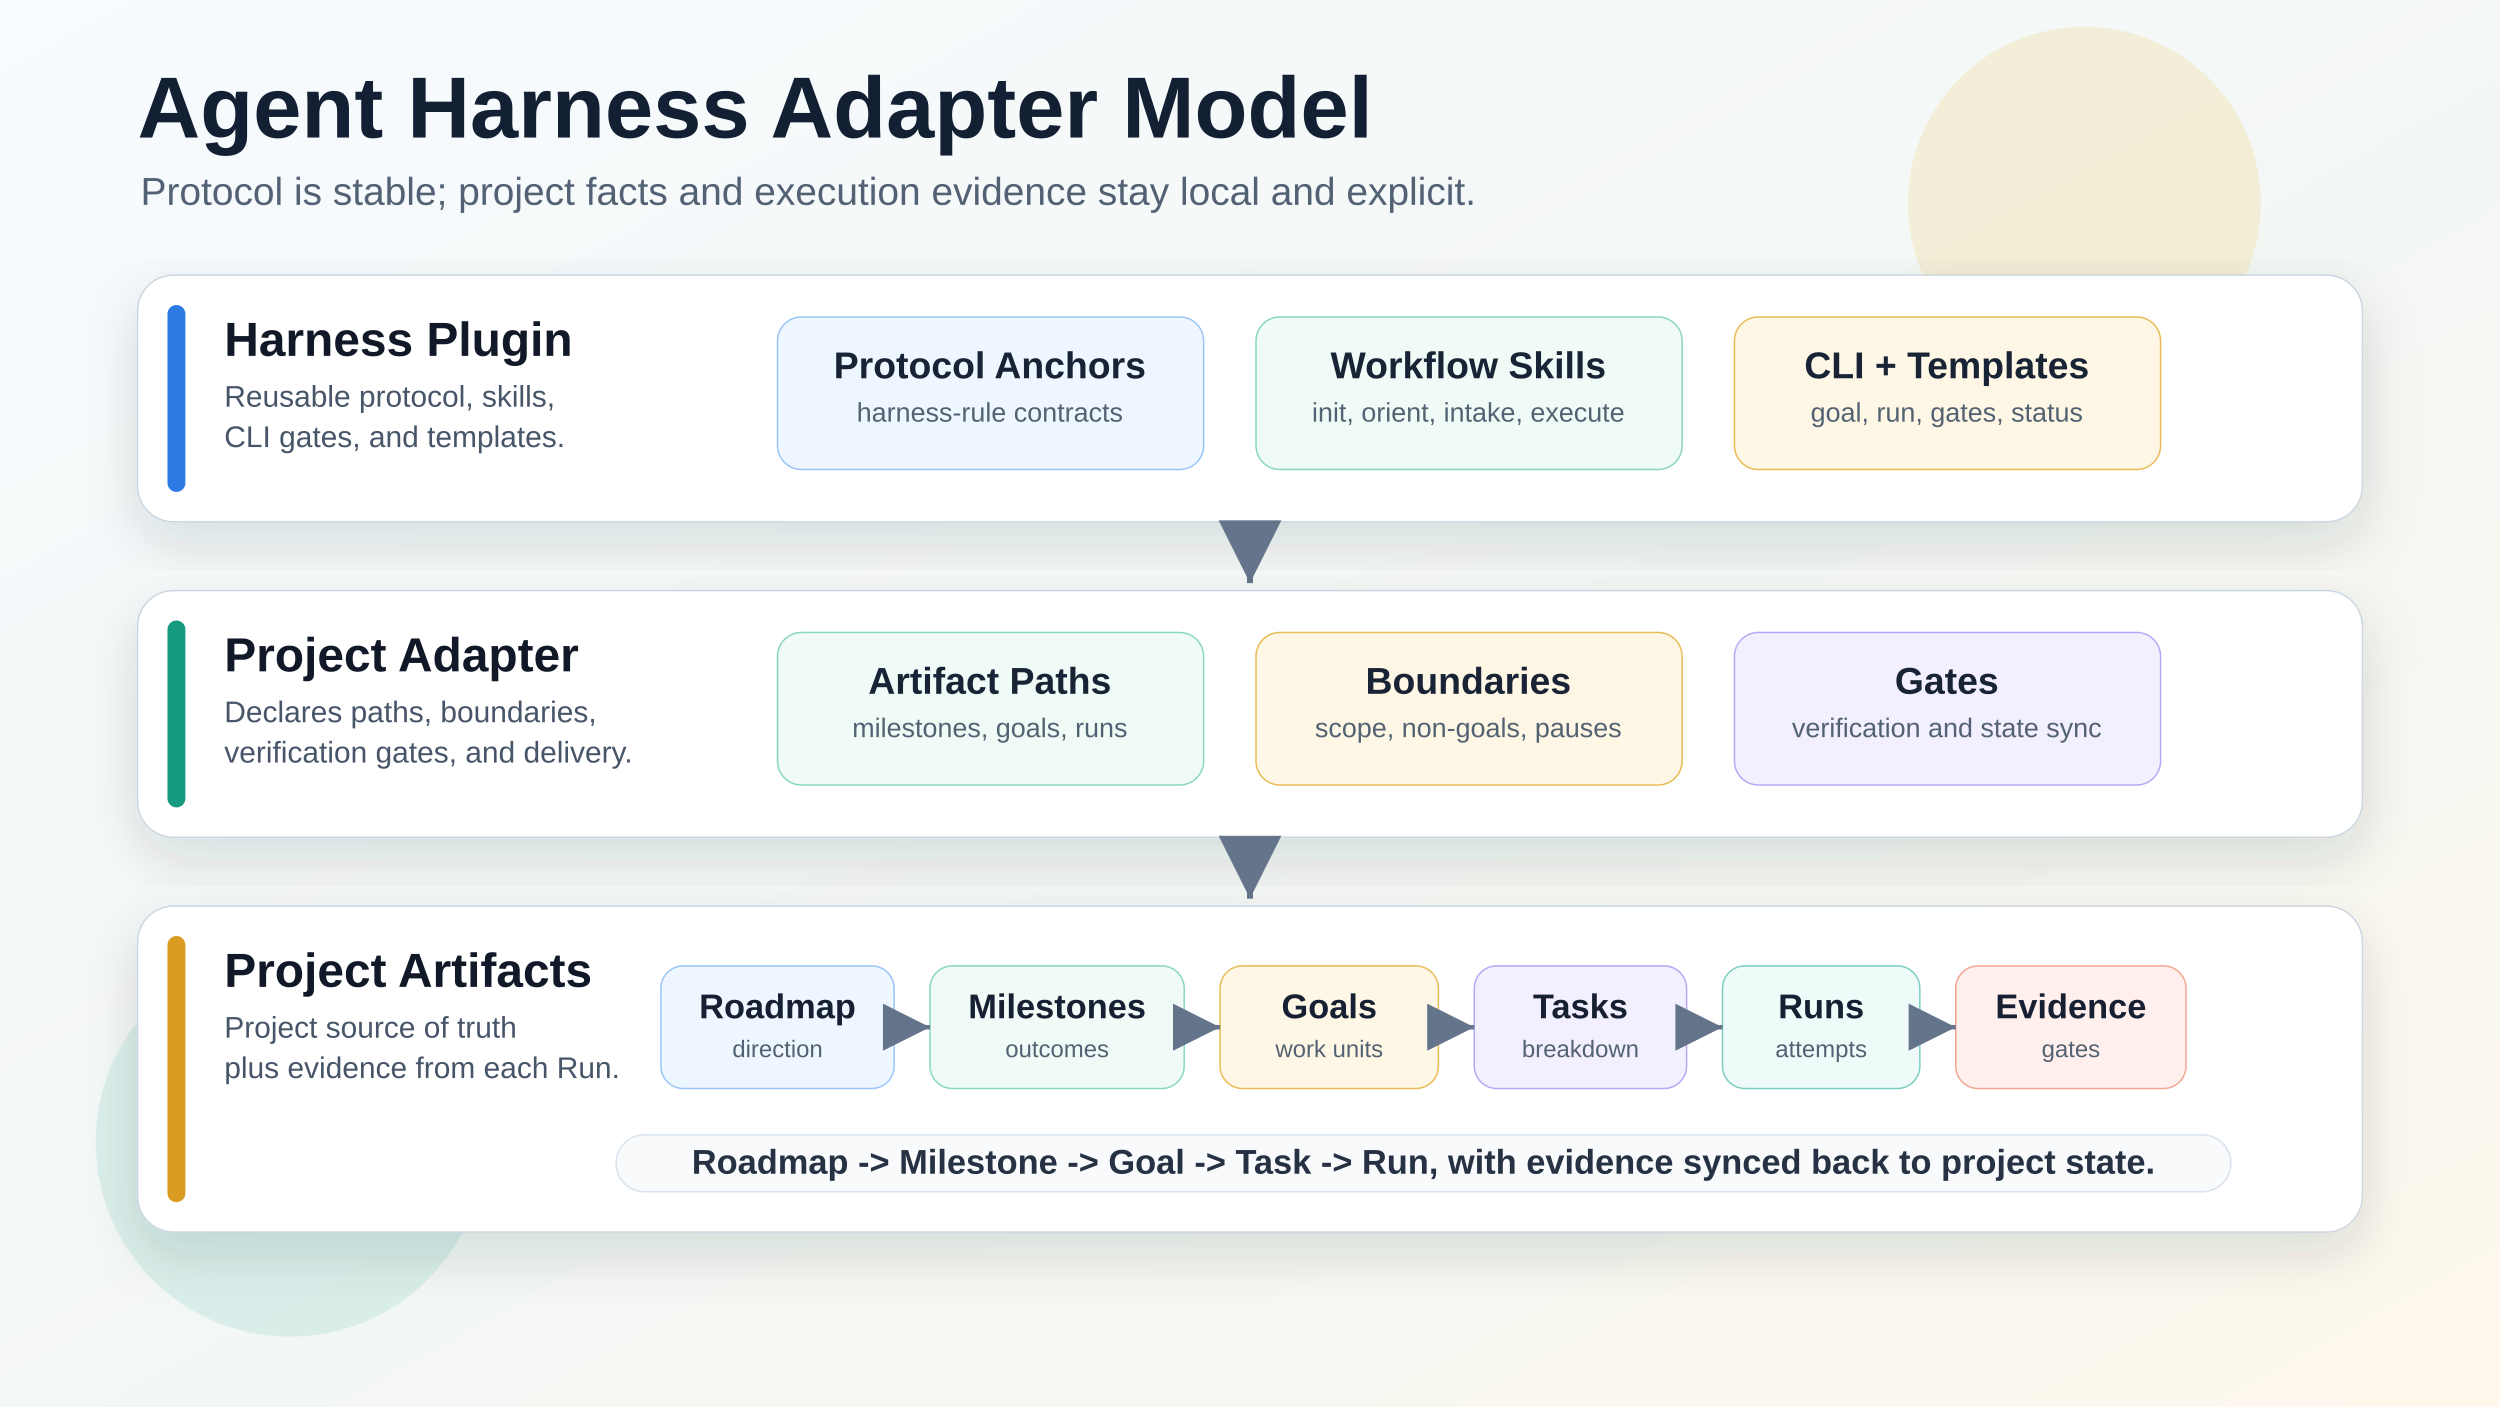
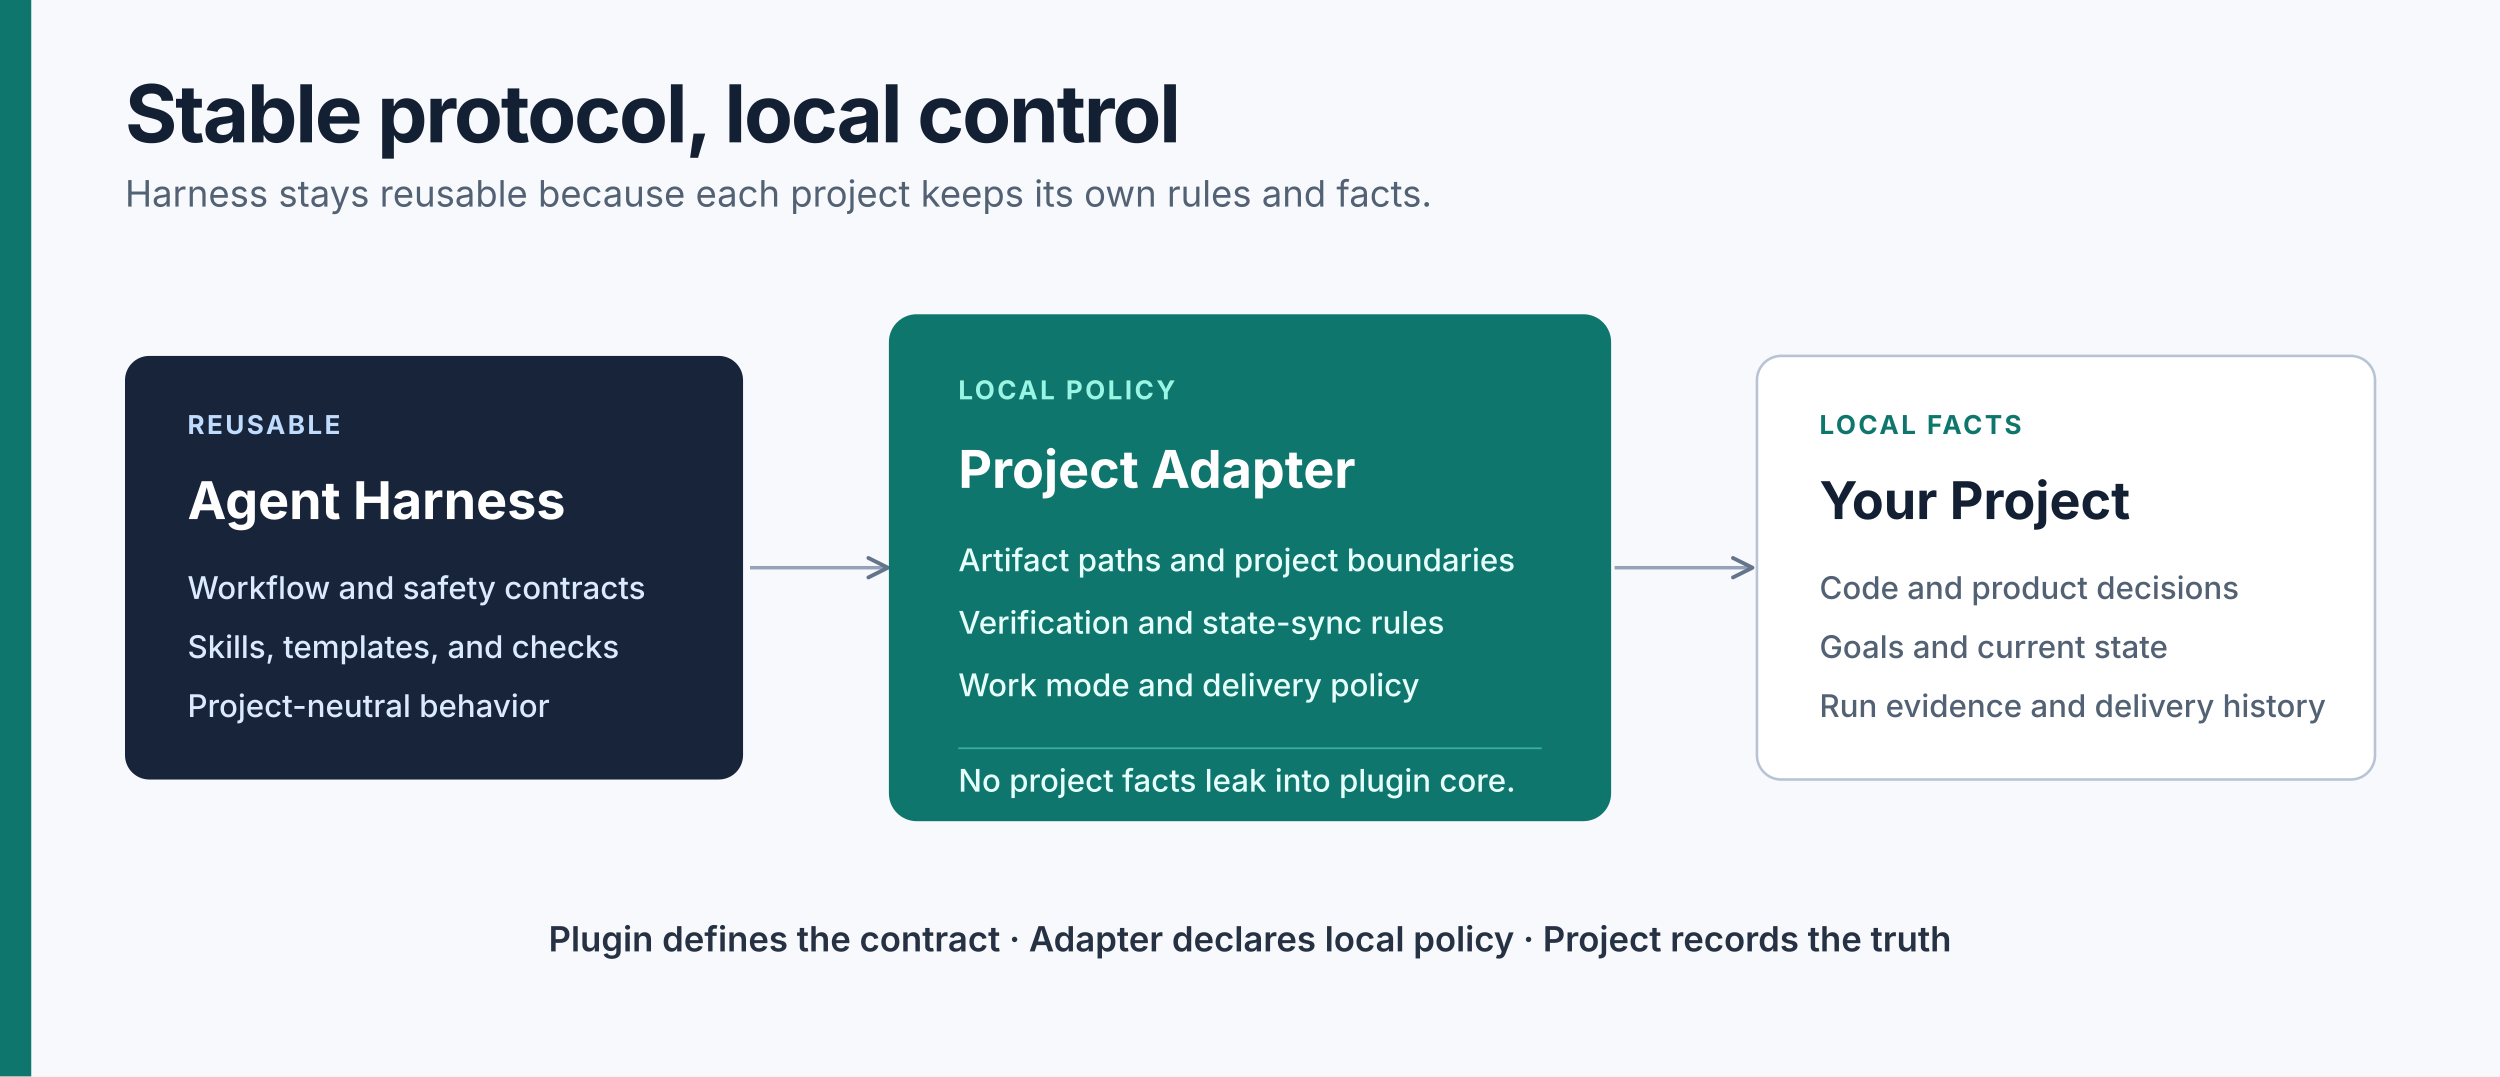
- <svg xmlns="http://www.w3.org/2000/svg" width="1672" height="941" viewBox="0 0 1672 941" role="img" aria-labelledby="title desc">
+ <svg xmlns="http://www.w3.org/2000/svg" width="1440" height="620" viewBox="0 0 1440 620" role="img" aria-labelledby="title desc">
  <defs>
-     <linearGradient id="bg" x1="0" y1="0" x2="1" y2="1">
-       <stop offset="0" stop-color="#f8fbff" />
-       <stop offset="0.55" stop-color="#f3f7f4" />
-       <stop offset="1" stop-color="#fff8ed" />
-     </linearGradient>
-     <filter id="softShadow" x="-10%" y="-15%" width="120%" height="135%">
-       <feDropShadow dx="0" dy="14" stdDeviation="18" flood-color="#1f2937" flood-opacity="0.14" />
-     </filter>
-     <marker id="arrow" viewBox="0 0 16 16" refX="14" refY="8" markerWidth="14" markerHeight="14" orient="auto-start-reverse">
-       <path d="M2 2 L14 8 L2 14 Z" fill="#64748b" />
+     <marker id="arrow" viewBox="0 0 10 10" refX="8" refY="5" markerWidth="7" markerHeight="7" orient="auto">
+       <path d="M1 1 L9 5 L1 9" fill="none" stroke="#64748b" stroke-width="1.6" stroke-linecap="round" stroke-linejoin="round" />
    </marker>
    <style>
-       text { font-family: Arial, Helvetica, sans-serif; }
-       .title { font-size: 58px; font-weight: 700; fill: #132033; }
-       .subtitle { font-size: 26px; font-weight: 400; fill: #526173; }
-       .layer-title { font-size: 32px; font-weight: 700; fill: #111827; }
-       .layer-note { font-size: 20px; font-weight: 500; fill: #475569; }
-       .card-title { font-size: 25px; font-weight: 700; fill: #182335; }
-       .card-note { font-size: 18px; font-weight: 500; fill: #536272; }
-       .chip { font-size: 23px; font-weight: 700; fill: #172033; }
-       .chip-note { font-size: 16px; font-weight: 500; fill: #536272; }
-       .footer { font-size: 23px; font-weight: 600; fill: #263243; }
+       text { font-family: -apple-system, BlinkMacSystemFont, "Segoe UI", sans-serif; }
+       .title { font-size: 46px; font-weight: 720; letter-spacing: -1.2px; fill: #132033; }
+       .subtitle { font-size: 21px; font-weight: 430; fill: #526173; }
+       .label-light { font-size: 15px; font-weight: 700; letter-spacing: 1.4px; fill: #bfdbfe; }
+       .label-teal { font-size: 15px; font-weight: 700; letter-spacing: 1.4px; fill: #99f6e4; }
+       .label-dark { font-size: 15px; font-weight: 700; letter-spacing: 1.4px; fill: #0f766e; }
+       .card-title-light { font-size: 30px; font-weight: 710; fill: #ffffff; }
+       .card-title-dark { font-size: 30px; font-weight: 710; fill: #132033; }
+       .card-copy-light { font-size: 18px; font-weight: 450; fill: #dbeafe; }
+       .card-copy-teal { font-size: 18px; font-weight: 450; fill: #e6fffb; }
+       .card-copy-dark { font-size: 18px; font-weight: 450; fill: #526173; }
+       .footer { font-size: 20px; font-weight: 600; fill: #263243; }
    </style>
  </defs>
-   <rect width="1672" height="941" fill="url(#bg)" />
-   <circle cx="1394" cy="136" r="118" fill="#f3c969" opacity="0.22" />
-   <circle cx="194" cy="764" r="130" fill="#66c6b8" opacity="0.18" />
-   <text x="92" y="92" class="title">Agent Harness Adapter Model</text>
-   <text x="94" y="137" class="subtitle">Protocol is stable; project facts and execution evidence stay local and explicit.</text>
-   <rect x="92" y="184" width="1488" height="165" rx="24" fill="#ffffff" stroke="#cbd5e1" filter="url(#softShadow)" />
-   <rect x="112" y="204" width="12" height="125" rx="6" fill="#2c7be5" />
-   <text x="150" y="238" class="layer-title">Harness Plugin</text>
-   <text x="150" y="272" class="layer-note">Reusable protocol, skills,</text>
-   <text x="150" y="299" class="layer-note">CLI gates, and templates.</text>
-   <rect x="520" y="212" width="285" height="102" rx="16" fill="#eef6ff" stroke="#9ac4f8" />
-   <text x="662" y="253" class="card-title" text-anchor="middle">Protocol Anchors</text>
-   <text x="662" y="282" class="card-note" text-anchor="middle">harness-rule contracts</text>
-   <rect x="840" y="212" width="285" height="102" rx="16" fill="#f0fbf7" stroke="#88d6be" />
-   <text x="982" y="253" class="card-title" text-anchor="middle">Workflow Skills</text>
-   <text x="982" y="282" class="card-note" text-anchor="middle">init, orient, intake, execute</text>
-   <rect x="1160" y="212" width="285" height="102" rx="16" fill="#fff7e5" stroke="#e9bb55" />
-   <text x="1302" y="253" class="card-title" text-anchor="middle">CLI + Templates</text>
-   <text x="1302" y="282" class="card-note" text-anchor="middle">goal, run, gates, status</text>
-   <line x1="836" y1="356" x2="836" y2="390" stroke="#64748b" stroke-width="4" marker-end="url(#arrow)" />
-   <rect x="92" y="395" width="1488" height="165" rx="24" fill="#ffffff" stroke="#cbd5e1" filter="url(#softShadow)" />
-   <rect x="112" y="415" width="12" height="125" rx="6" fill="#159a7f" />
-   <text x="150" y="449" class="layer-title">Project Adapter</text>
-   <text x="150" y="483" class="layer-note">Declares paths, boundaries,</text>
-   <text x="150" y="510" class="layer-note">verification gates, and delivery.</text>
-   <rect x="520" y="423" width="285" height="102" rx="16" fill="#f0fbf7" stroke="#88d6be" />
-   <text x="662" y="464" class="card-title" text-anchor="middle">Artifact Paths</text>
-   <text x="662" y="493" class="card-note" text-anchor="middle">milestones, goals, runs</text>
-   <rect x="840" y="423" width="285" height="102" rx="16" fill="#fff7e5" stroke="#e9bb55" />
-   <text x="982" y="464" class="card-title" text-anchor="middle">Boundaries</text>
-   <text x="982" y="493" class="card-note" text-anchor="middle">scope, non-goals, pauses</text>
-   <rect x="1160" y="423" width="285" height="102" rx="16" fill="#f2efff" stroke="#b9a6f6" />
-   <text x="1302" y="464" class="card-title" text-anchor="middle">Gates</text>
-   <text x="1302" y="493" class="card-note" text-anchor="middle">verification and state sync</text>
-   <line x1="836" y1="567" x2="836" y2="601" stroke="#64748b" stroke-width="4" marker-end="url(#arrow)" />
-   <rect x="92" y="606" width="1488" height="218" rx="24" fill="#ffffff" stroke="#cbd5e1" filter="url(#softShadow)" />
-   <rect x="112" y="626" width="12" height="178" rx="6" fill="#d99b22" />
-   <text x="150" y="660" class="layer-title">Project Artifacts</text>
-   <text x="150" y="694" class="layer-note">Project source of truth</text>
-   <text x="150" y="721" class="layer-note">plus evidence from each Run.</text>
-   <rect x="442" y="646" width="156" height="82" rx="15" fill="#eef6ff" stroke="#9ac4f8" />
-   <text x="520" y="681" class="chip" text-anchor="middle">Roadmap</text>
-   <text x="520" y="707" class="chip-note" text-anchor="middle">direction</text>
-   <rect x="622" y="646" width="170" height="82" rx="15" fill="#f0fbf7" stroke="#88d6be" />
-   <text x="707" y="681" class="chip" text-anchor="middle">Milestones</text>
-   <text x="707" y="707" class="chip-note" text-anchor="middle">outcomes</text>
-   <rect x="816" y="646" width="146" height="82" rx="15" fill="#fff7e5" stroke="#e9bb55" />
-   <text x="889" y="681" class="chip" text-anchor="middle">Goals</text>
-   <text x="889" y="707" class="chip-note" text-anchor="middle">work units</text>
-   <rect x="986" y="646" width="142" height="82" rx="15" fill="#f2efff" stroke="#b9a6f6" />
-   <text x="1057" y="681" class="chip" text-anchor="middle">Tasks</text>
-   <text x="1057" y="707" class="chip-note" text-anchor="middle">breakdown</text>
-   <rect x="1152" y="646" width="132" height="82" rx="15" fill="#eefbf9" stroke="#7ccdc3" />
-   <text x="1218" y="681" class="chip" text-anchor="middle">Runs</text>
-   <text x="1218" y="707" class="chip-note" text-anchor="middle">attempts</text>
-   <rect x="1308" y="646" width="154" height="82" rx="15" fill="#fff0ed" stroke="#f2a691" />
-   <text x="1385" y="681" class="chip" text-anchor="middle">Evidence</text>
-   <text x="1385" y="707" class="chip-note" text-anchor="middle">gates</text>
-   <line x1="598" y1="687" x2="622" y2="687" stroke="#64748b" stroke-width="3" marker-end="url(#arrow)" />
-   <line x1="792" y1="687" x2="816" y2="687" stroke="#64748b" stroke-width="3" marker-end="url(#arrow)" />
-   <line x1="962" y1="687" x2="986" y2="687" stroke="#64748b" stroke-width="3" marker-end="url(#arrow)" />
-   <line x1="1128" y1="687" x2="1152" y2="687" stroke="#64748b" stroke-width="3" marker-end="url(#arrow)" />
-   <line x1="1284" y1="687" x2="1308" y2="687" stroke="#64748b" stroke-width="3" marker-end="url(#arrow)" />
-   <rect x="412" y="759" width="1080" height="38" rx="19" fill="#f8fafc" stroke="#d9e2ec" />
-   <text x="952" y="785" class="footer" text-anchor="middle">Roadmap -&gt; Milestone -&gt; Goal -&gt; Task -&gt; Run, with evidence synced back to project state.</text>
+   <rect width="1440" height="620" fill="#f7f9fc" />
+   <rect x="0" y="0" width="18" height="620" fill="#0f766e" />
+   <text x="72" y="82" class="title">Stable protocol, local control</text>
+   <text x="72" y="119" class="subtitle">Harness stays reusable because each project keeps its own rules and facts.</text>
+   <line x1="432" y1="327" x2="510" y2="327" stroke="#94a3b8" stroke-width="2" marker-end="url(#arrow)" />
+   <line x1="930" y1="327" x2="1008" y2="327" stroke="#94a3b8" stroke-width="2" marker-end="url(#arrow)" />
+   <g>
+     <rect x="72" y="205" width="356" height="244" rx="14" fill="#17243a" />
+     <text x="108" y="250" class="label-light">REUSABLE</text>
+     <text x="108" y="299" class="card-title-light">Agent Harness</text>
+     <text x="108" y="345" class="card-copy-light">Workflow and safety contracts</text>
+     <text x="108" y="379" class="card-copy-light">Skills, templates, and checks</text>
+     <text x="108" y="413" class="card-copy-light">Project-neutral behavior</text>
+   </g>
+   <g>
+     <rect x="512" y="181" width="416" height="292" rx="16" fill="#0f766e" />
+     <text x="552" y="230" class="label-teal">LOCAL POLICY</text>
+     <text x="552" y="281" class="card-title-light">Project Adapter</text>
+     <text x="552" y="329" class="card-copy-teal">Artifact paths and project boundaries</text>
+     <text x="552" y="365" class="card-copy-teal">Verification and state-sync rules</text>
+     <text x="552" y="401" class="card-copy-teal">Work mode and delivery policy</text>
+     <line x1="552" y1="431" x2="888" y2="431" stroke="#5eead4" stroke-opacity="0.5" />
+     <text x="552" y="456" class="card-copy-teal">No project facts leak into plugin core.</text>
+   </g>
+   <g>
+     <rect x="1012" y="205" width="356" height="244" rx="14" fill="#ffffff" stroke="#b8c4d4" stroke-width="1.5" />
+     <text x="1048" y="250" class="label-dark">LOCAL FACTS</text>
+     <text x="1048" y="299" class="card-title-dark">Your Project</text>
+     <text x="1048" y="345" class="card-copy-dark">Code and product decisions</text>
+     <text x="1048" y="379" class="card-copy-dark">Goals and current state</text>
+     <text x="1048" y="413" class="card-copy-dark">Run evidence and delivery history</text>
+   </g>
+   <text x="720" y="548" class="footer" text-anchor="middle">Plugin defines the contract · Adapter declares local policy · Project records the truth</text>
</svg>
